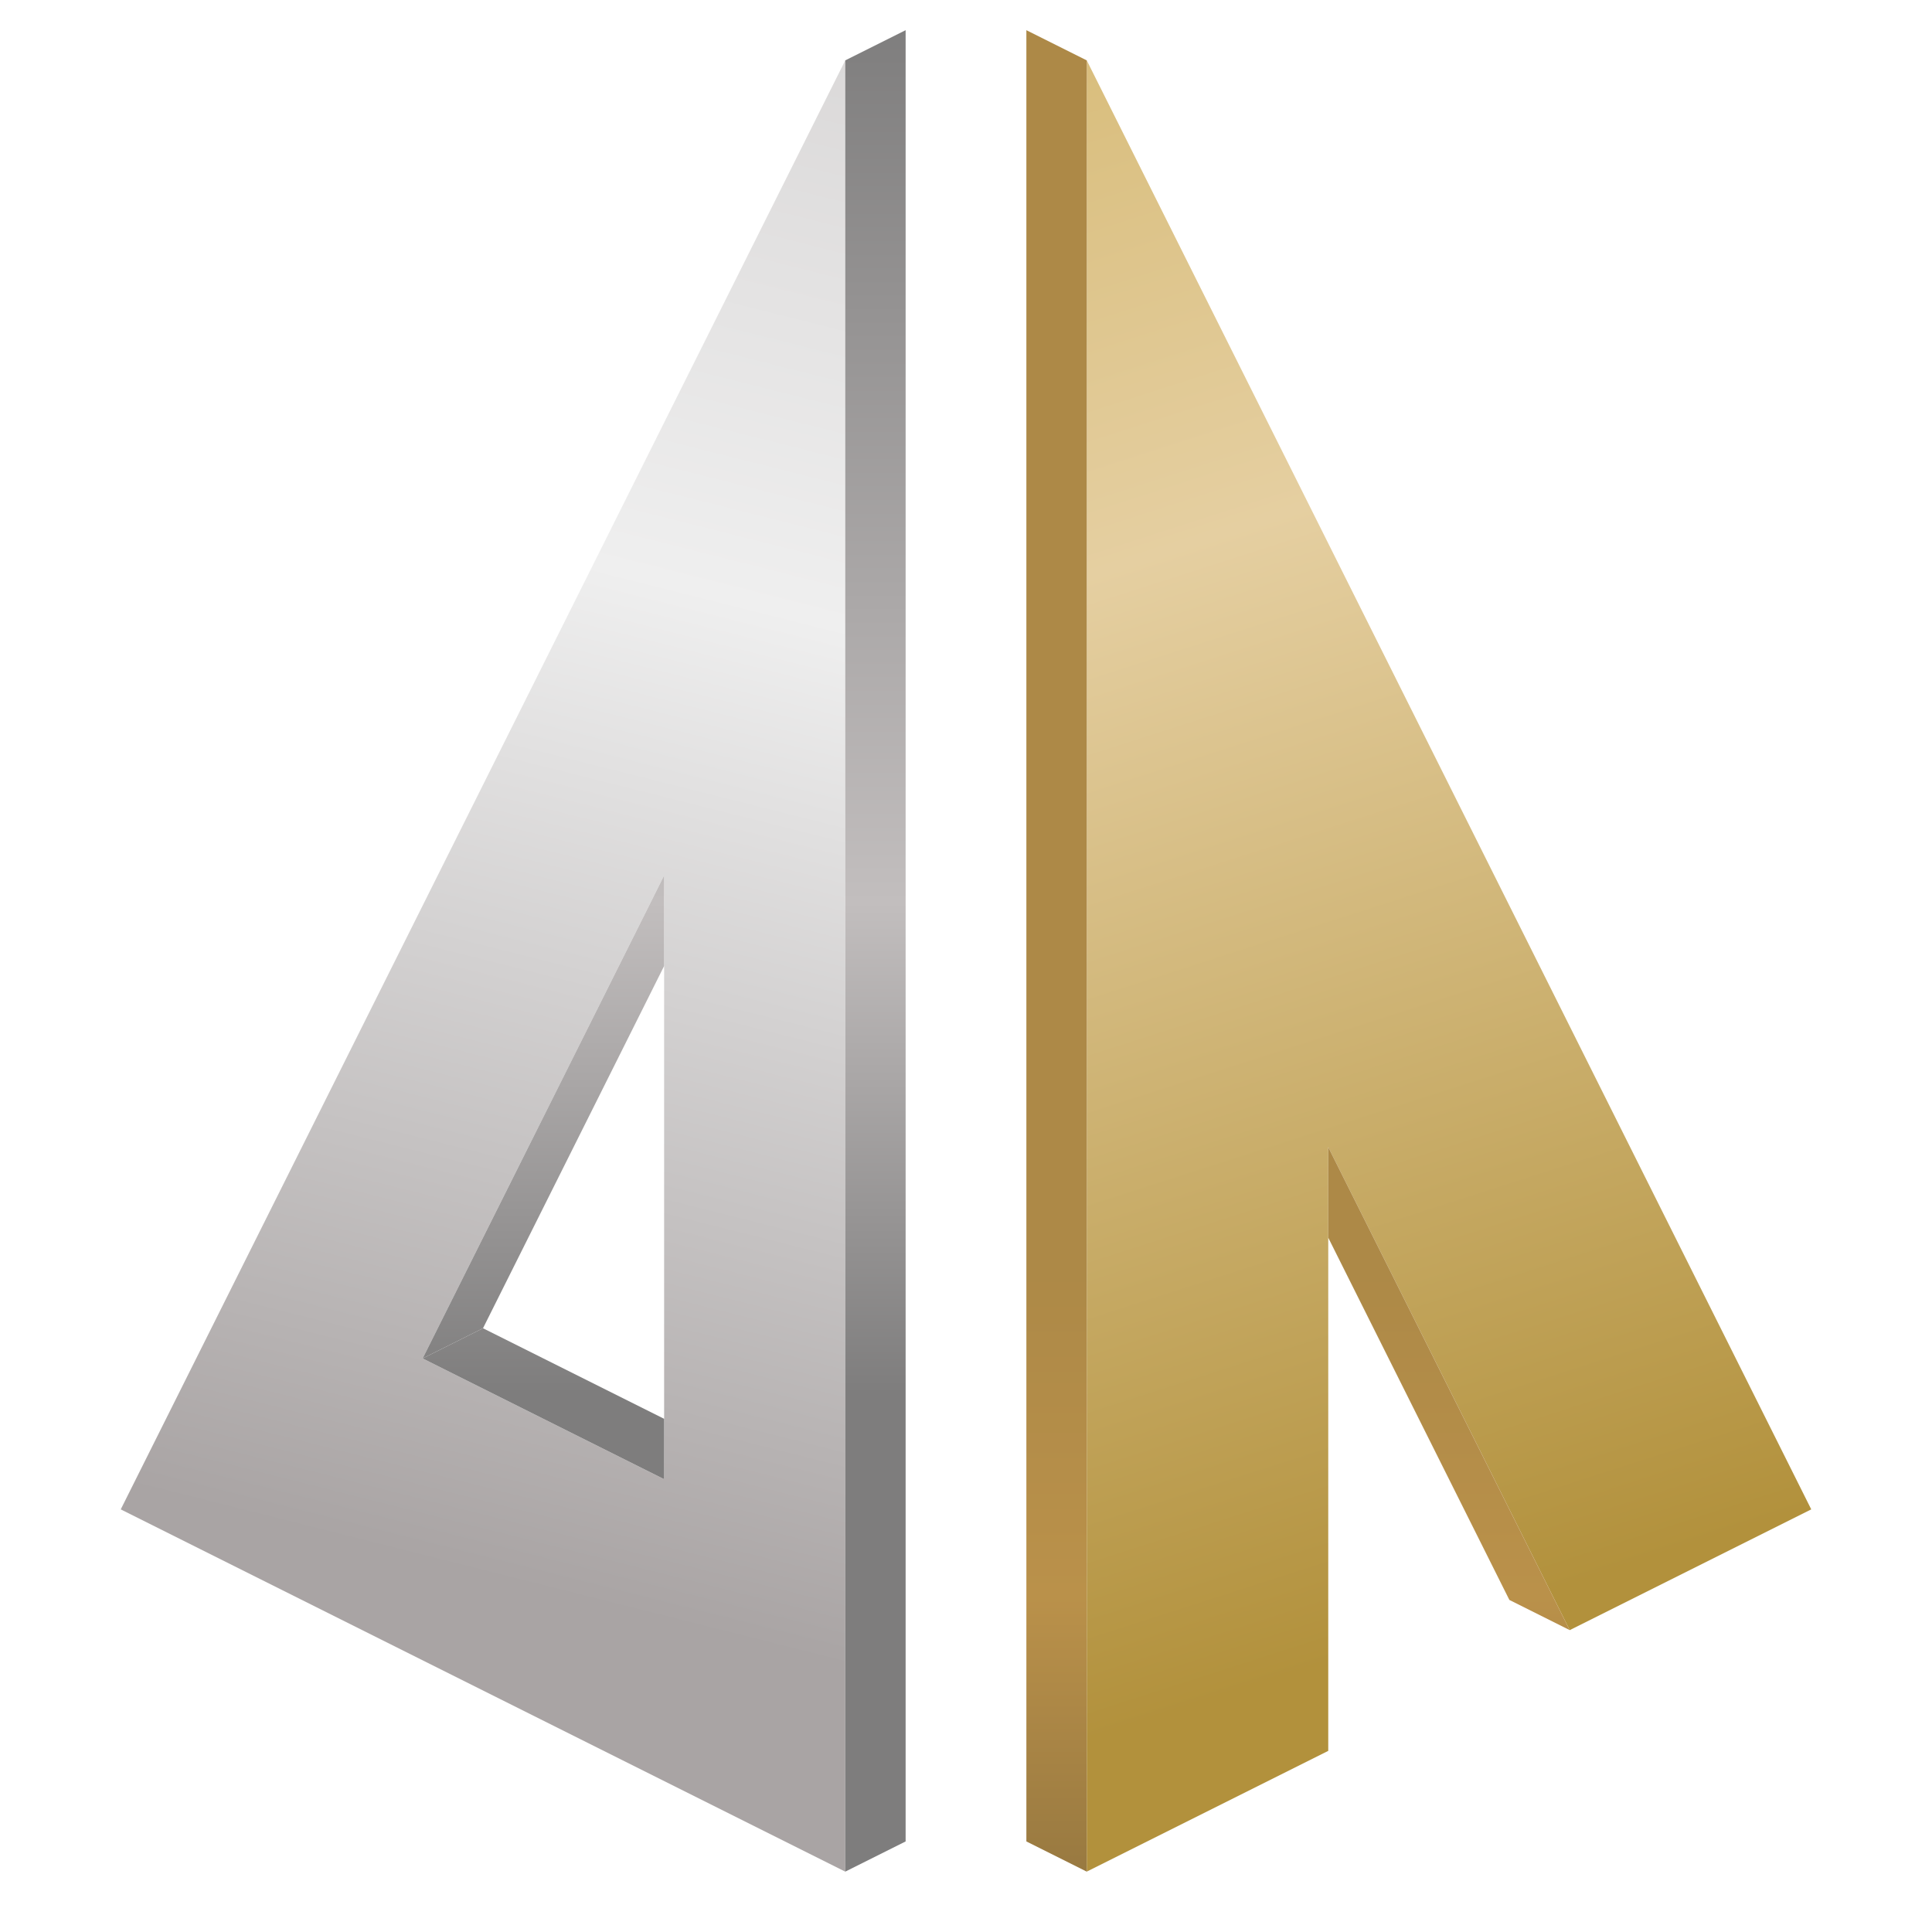
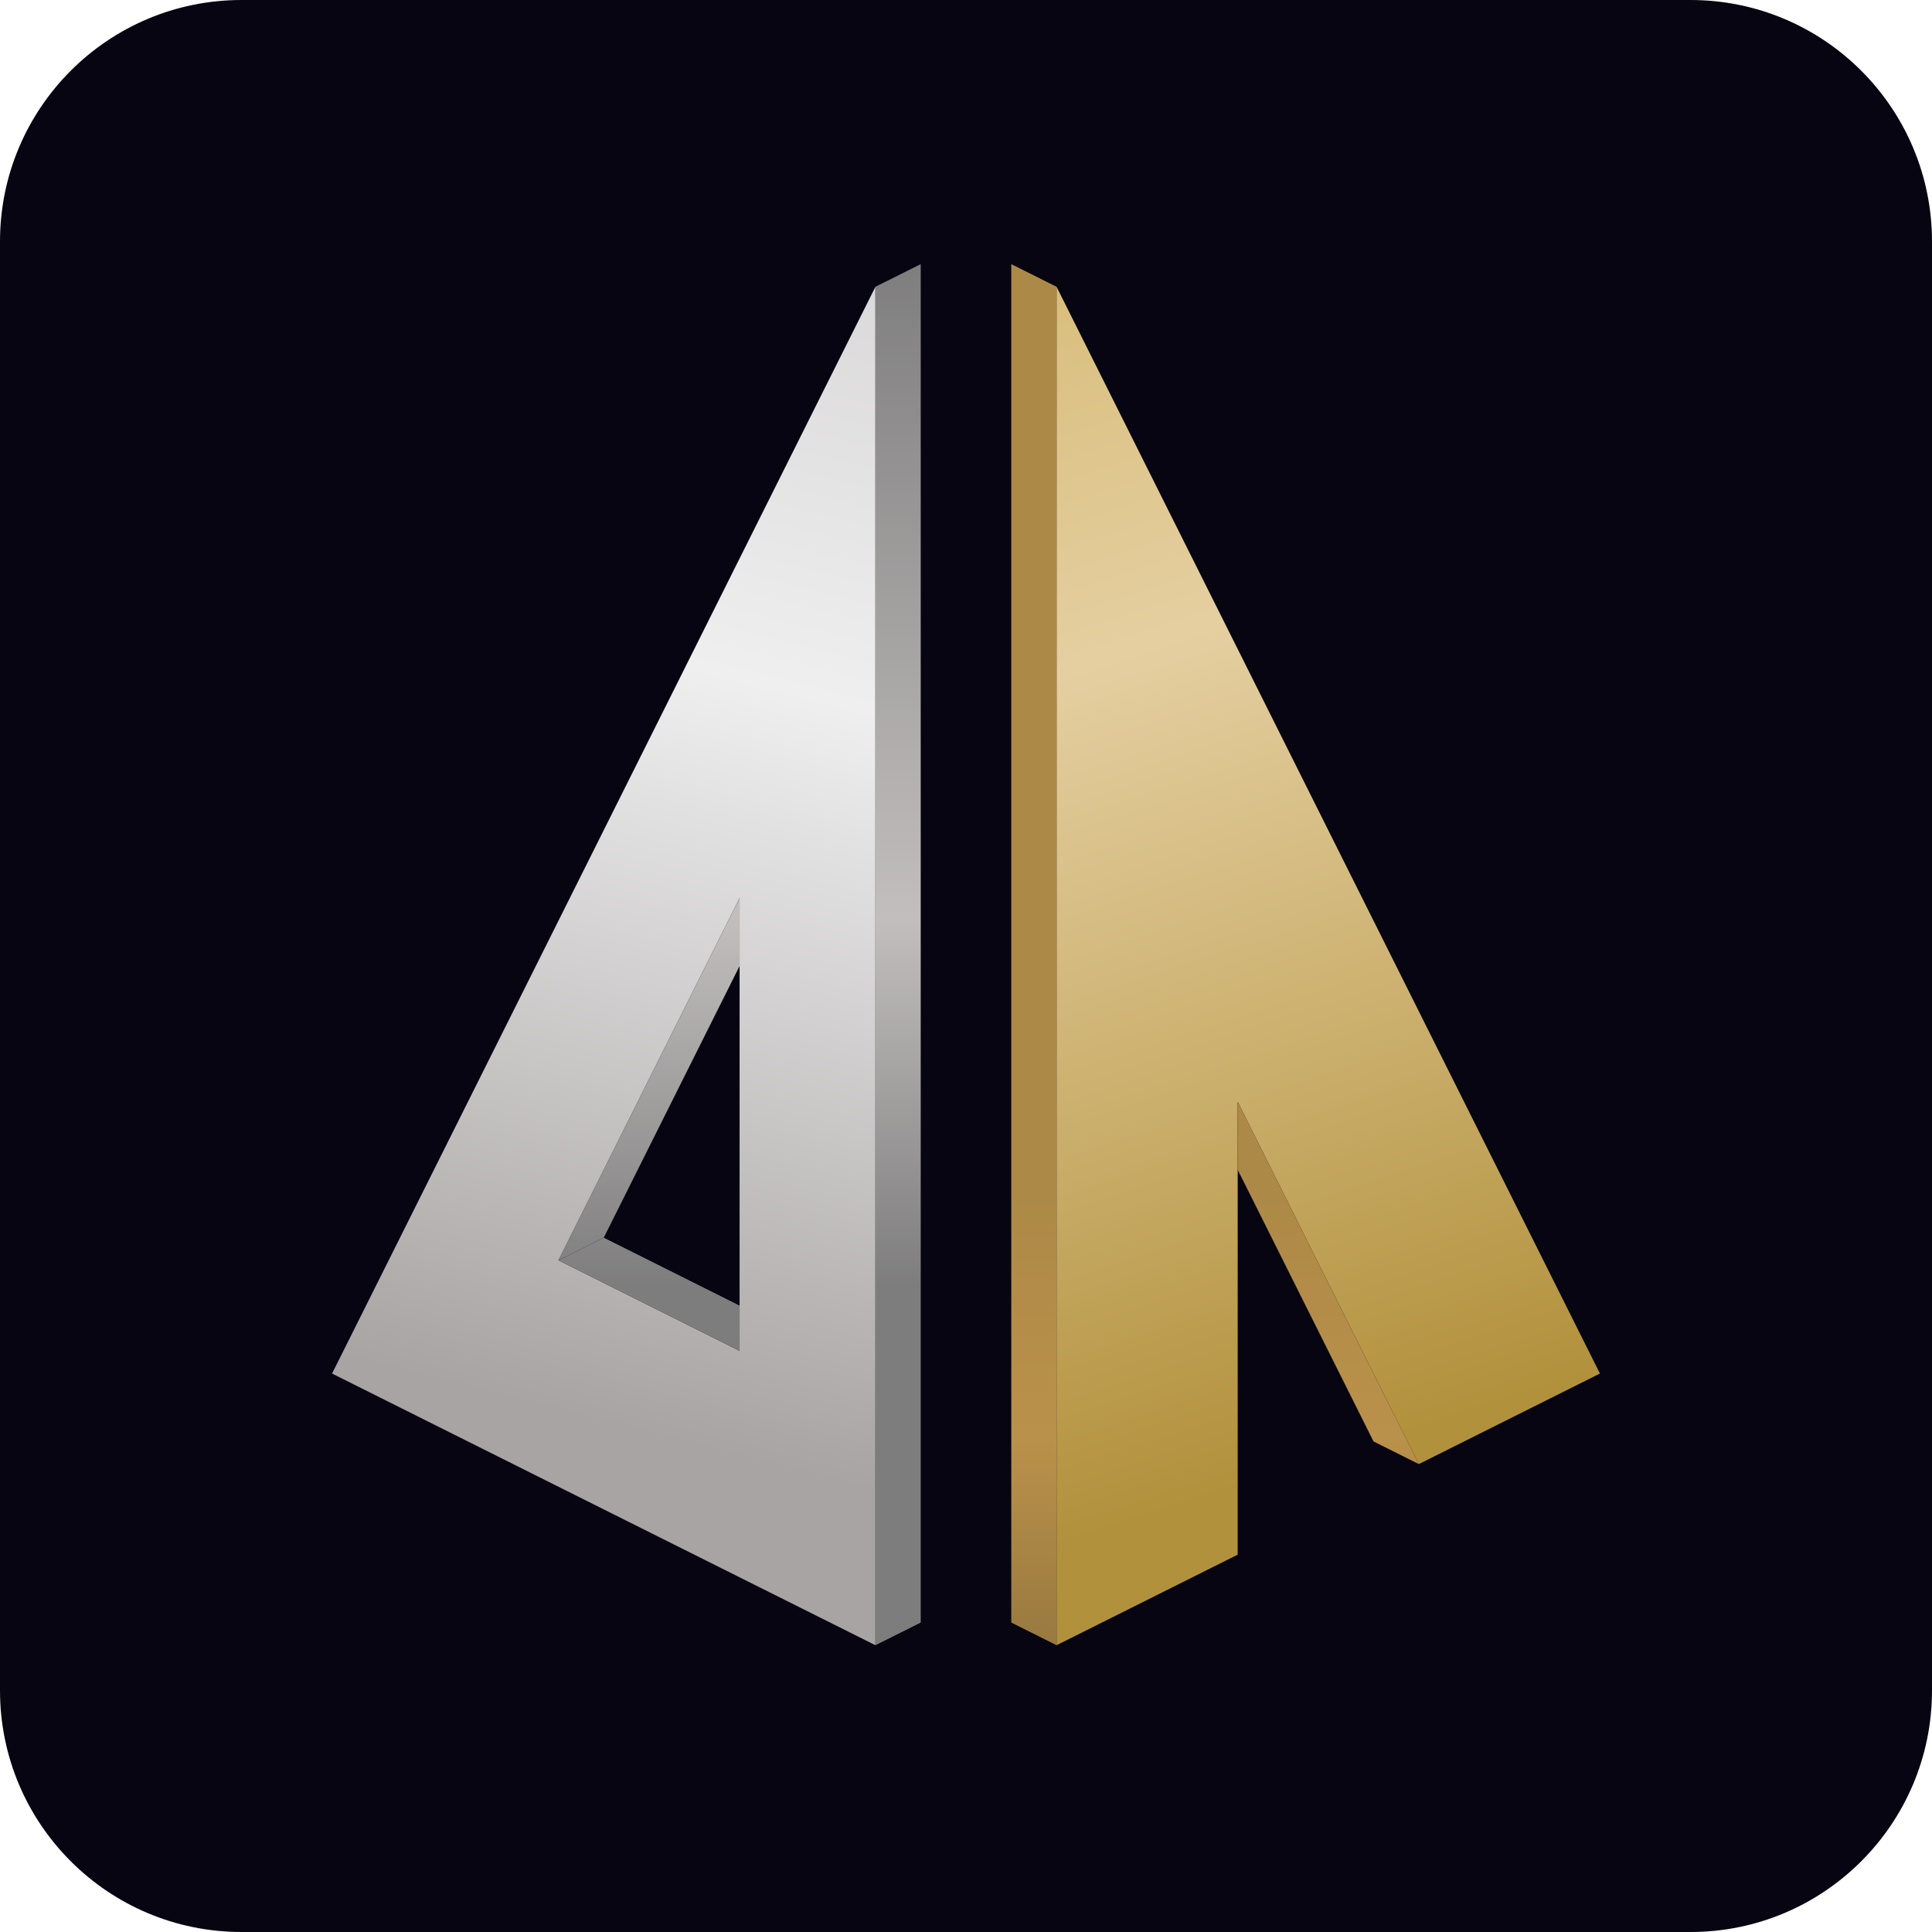
- <svg xmlns="http://www.w3.org/2000/svg" width="32" height="32" viewBox="0 0 32 32" fill="none">
-   <path fill-rule="evenodd" clip-rule="evenodd" d="M14 31V1L2 25L14 31ZM11 24.5L7 22.5L11 14.5V16V23.5V24.5Z" fill="url(#paint0_linear_1360_2407)" />
-   <path d="M18 1V31L22 29V20.5V19L26 27L30 25L18 1Z" fill="url(#paint1_linear_1360_2407)" />
-   <path d="M7 22.5L11 24.5V23.5L8 22L7 22.5Z" fill="url(#paint2_linear_1360_2407)" />
-   <path d="M11 14.5L7 22.5L8 22L11 16V14.5Z" fill="url(#paint3_linear_1360_2407)" />
-   <path d="M15 30.5V0.5L14 1V31L15 30.5Z" fill="url(#paint4_linear_1360_2407)" />
-   <path d="M17 0.5V30.5L18 31V1L17 0.5Z" fill="url(#paint5_linear_1360_2407)" />
-   <path d="M26 27L22 19V20.5L25 26.5L26 27Z" fill="url(#paint6_linear_1360_2407)" />
+ <svg xmlns="http://www.w3.org/2000/svg" width="64" height="64" viewBox="0 0 64 64" fill="none">
+   <path d="M0 8C0 3.582 3.582 0 8 0H56C60.418 0 64 3.582 64 8V56C64 60.418 60.418 64 56 64H8C3.582 64 0 60.418 0 56V8Z" fill="#070512" />
+   <path fill-rule="evenodd" clip-rule="evenodd" d="M29 54.5V9.5L11 45.5L29 54.5ZM24.5 44.75L18.5 41.75L24.5 29.75V32V43.25V44.75Z" fill="url(#paint0_linear_33_857)" />
+   <path d="M35 9.5V54.5L41 51.5V38.75V36.5L47 48.5L53 45.5L35 9.5Z" fill="url(#paint1_linear_33_857)" />
+   <path d="M18.5 41.75L24.5 44.75V43.25L20 41L18.5 41.75Z" fill="url(#paint2_linear_33_857)" />
+   <path d="M24.5 29.75L18.5 41.75L20 41L24.5 32V29.75Z" fill="url(#paint3_linear_33_857)" />
+   <path d="M30.5 53.75V8.75L29 9.5V54.5L30.5 53.75Z" fill="url(#paint4_linear_33_857)" />
+   <path d="M33.5 8.75V53.75L35 54.5V9.5L33.5 8.75Z" fill="url(#paint5_linear_33_857)" />
+   <path d="M47 48.5L41 36.5V38.75L45.5 47.75L47 48.5Z" fill="url(#paint6_linear_33_857)" />
  <defs>
-     <linearGradient id="paint0_linear_1360_2407" x1="5.666" y1="25.53" x2="13.289" y2="-4.716" gradientUnits="userSpaceOnUse">
+     <linearGradient id="paint0_linear_33_857" x1="16.499" y1="46.295" x2="27.933" y2="0.926" gradientUnits="userSpaceOnUse">
      <stop stop-color="#A9A4A4" />
      <stop offset="0.536" stop-color="#EFEFEF" />
      <stop offset="1" stop-color="#CFCCCC" />
    </linearGradient>
-     <linearGradient id="paint1_linear_1360_2407" x1="0" y1="0" x2="10.108" y2="31.398" gradientUnits="userSpaceOnUse">
+     <linearGradient id="paint1_linear_33_857" x1="8" y1="8" x2="23.162" y2="55.097" gradientUnits="userSpaceOnUse">
      <stop stop-color="#CFB060" />
      <stop offset="0.443" stop-color="#E5CFA1" />
      <stop offset="1" stop-color="#B2913C" />
    </linearGradient>
-     <linearGradient id="paint2_linear_1360_2407" x1="32" y1="31.573" x2="32.007" y2="0.267" gradientUnits="userSpaceOnUse">
+     <linearGradient id="paint2_linear_33_857" x1="56" y1="55.36" x2="56.01" y2="8.4" gradientUnits="userSpaceOnUse">
      <stop offset="0.271" stop-color="#7E7D7D" />
      <stop offset="0.531" stop-color="#C2BEBE" />
      <stop offset="1" stop-color="#7E7D7D" />
    </linearGradient>
-     <linearGradient id="paint3_linear_1360_2407" x1="32" y1="31.573" x2="32.007" y2="0.267" gradientUnits="userSpaceOnUse">
+     <linearGradient id="paint3_linear_33_857" x1="56" y1="55.36" x2="56.01" y2="8.4" gradientUnits="userSpaceOnUse">
      <stop offset="0.271" stop-color="#7E7D7D" />
      <stop offset="0.531" stop-color="#C2BEBE" />
      <stop offset="1" stop-color="#7E7D7D" />
    </linearGradient>
-     <linearGradient id="paint4_linear_1360_2407" x1="32" y1="31.573" x2="32.007" y2="0.267" gradientUnits="userSpaceOnUse">
+     <linearGradient id="paint4_linear_33_857" x1="56" y1="55.36" x2="56.01" y2="8.4" gradientUnits="userSpaceOnUse">
      <stop offset="0.271" stop-color="#7E7D7D" />
      <stop offset="0.531" stop-color="#C2BEBE" />
      <stop offset="1" stop-color="#7E7D7D" />
    </linearGradient>
-     <linearGradient id="paint5_linear_1360_2407" x1="15.843" y1="31.605" x2="15.844" y2="0.118" gradientUnits="userSpaceOnUse">
+     <linearGradient id="paint5_linear_33_857" x1="31.764" y1="55.407" x2="31.765" y2="8.177" gradientUnits="userSpaceOnUse">
      <stop stop-color="#94763F" />
      <stop offset="0.164" stop-color="#BA914A" />
      <stop offset="0.336" stop-color="#AD8947" />
    </linearGradient>
-     <linearGradient id="paint6_linear_1360_2407" x1="15.843" y1="31.605" x2="15.844" y2="0.118" gradientUnits="userSpaceOnUse">
+     <linearGradient id="paint6_linear_33_857" x1="31.764" y1="55.407" x2="31.765" y2="8.177" gradientUnits="userSpaceOnUse">
      <stop stop-color="#94763F" />
      <stop offset="0.164" stop-color="#BA914A" />
      <stop offset="0.336" stop-color="#AD8947" />
    </linearGradient>
  </defs>
</svg>
